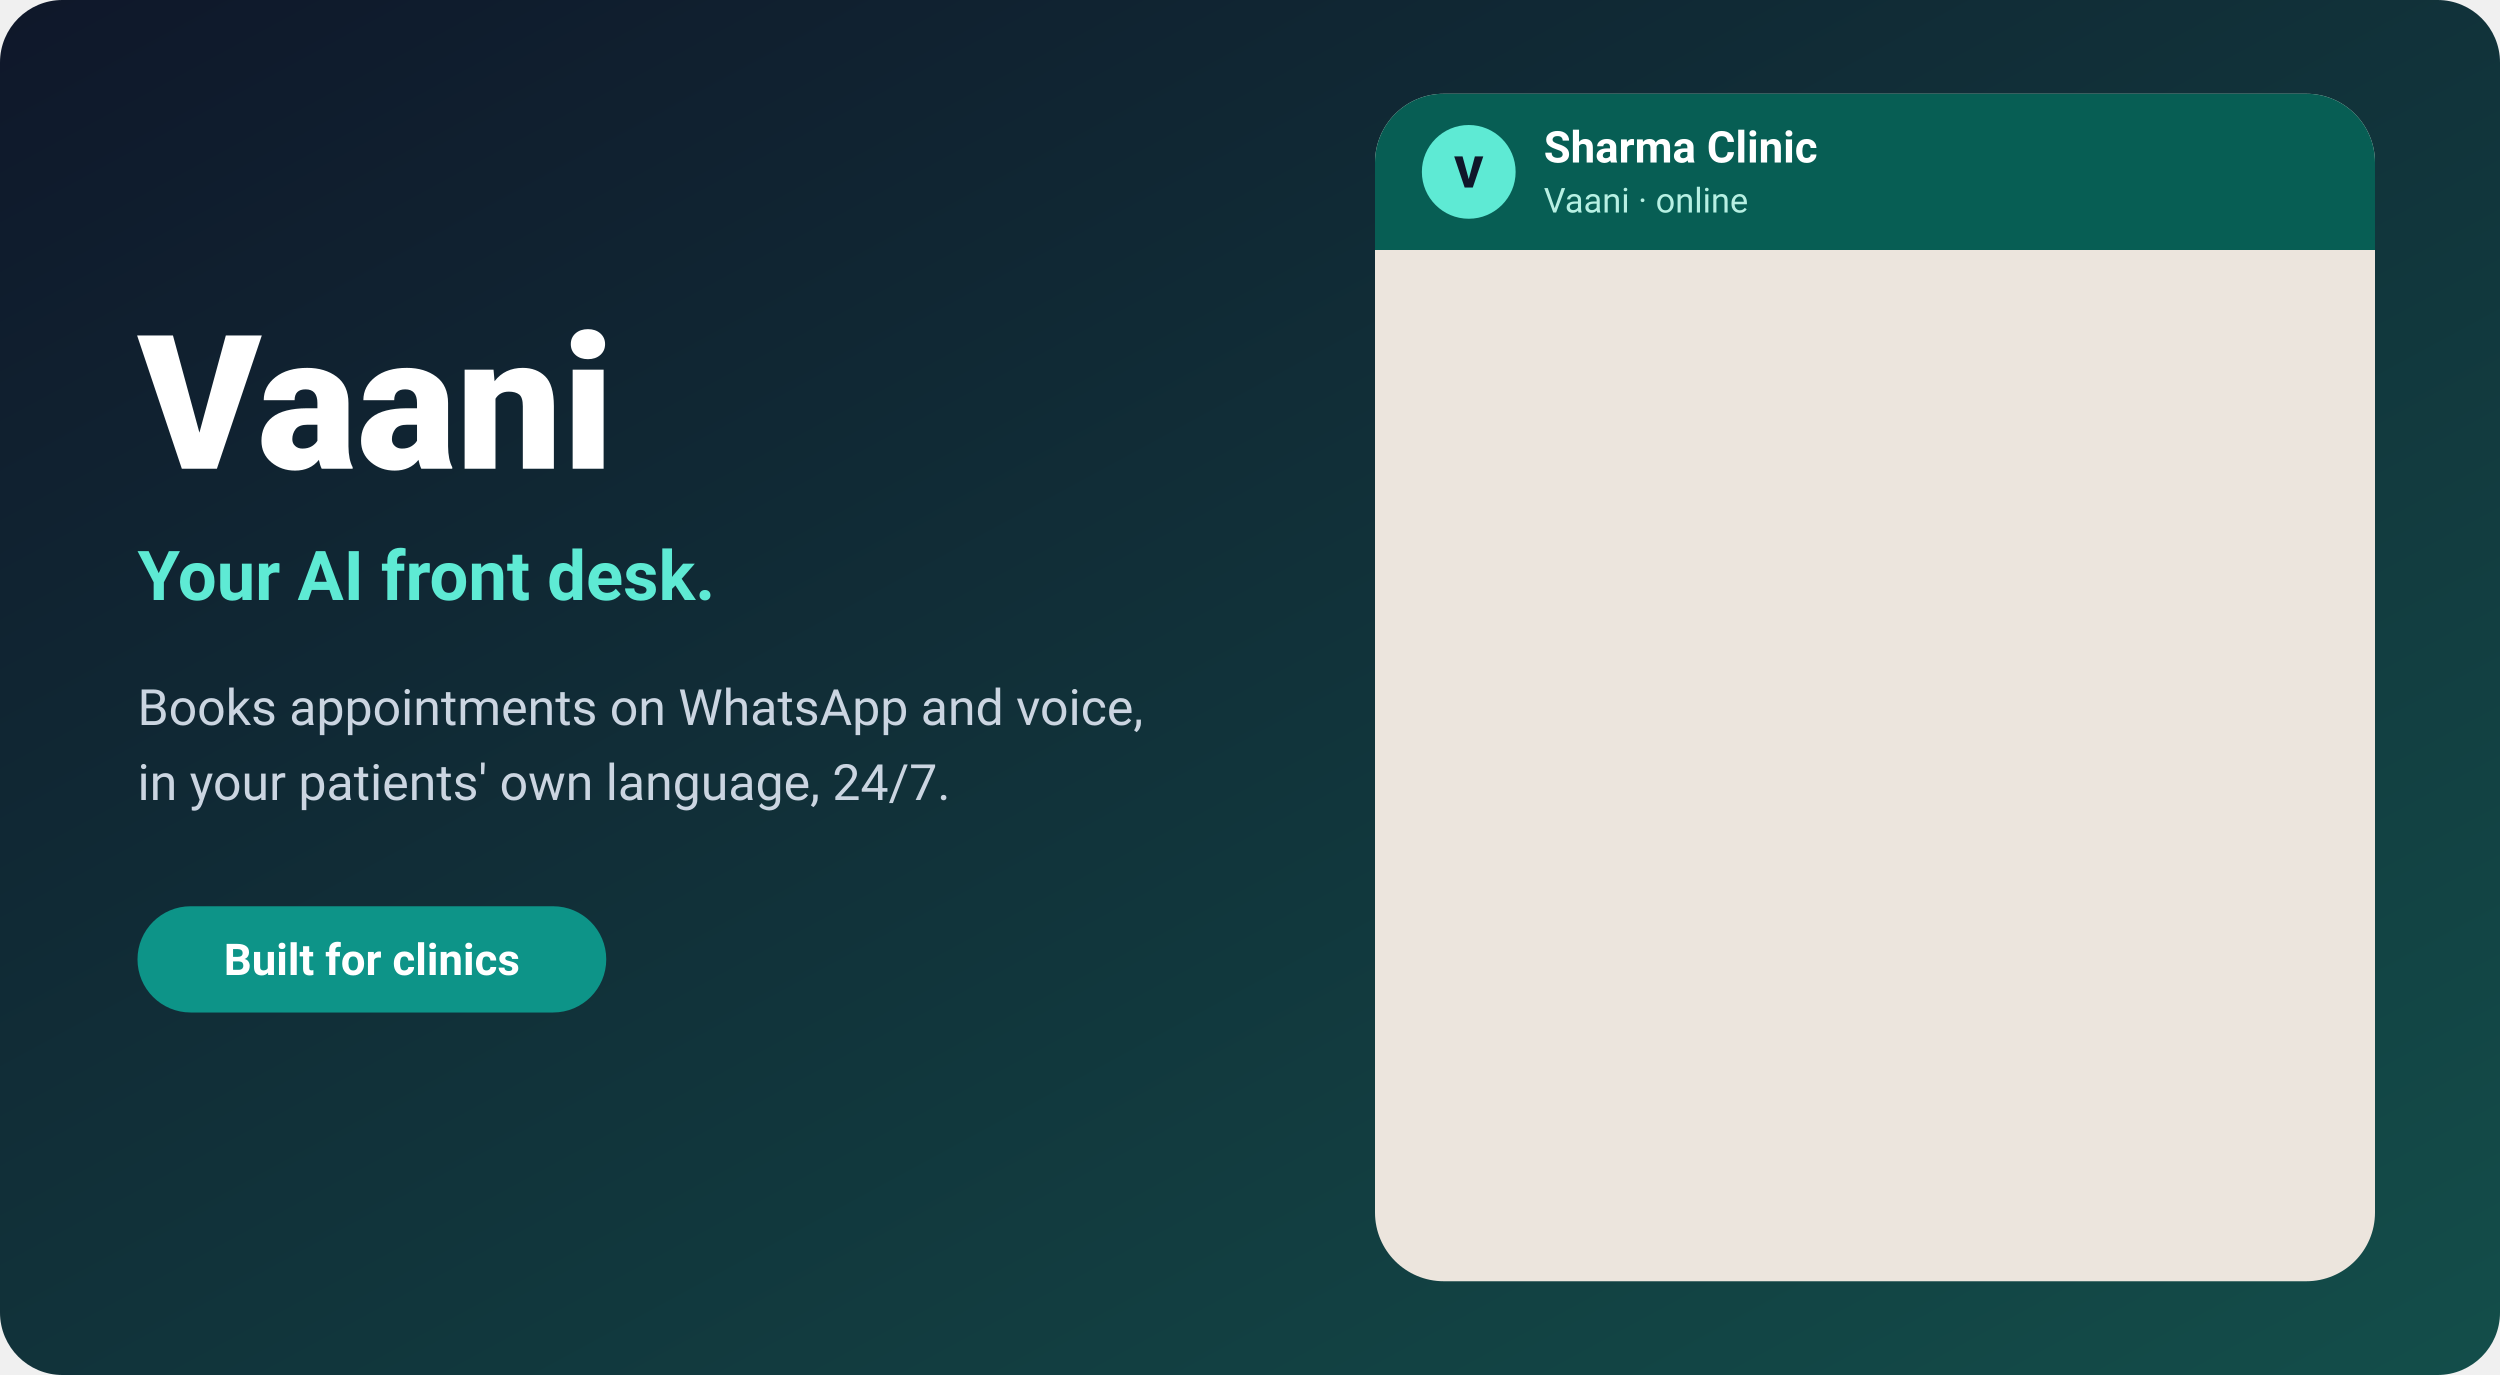
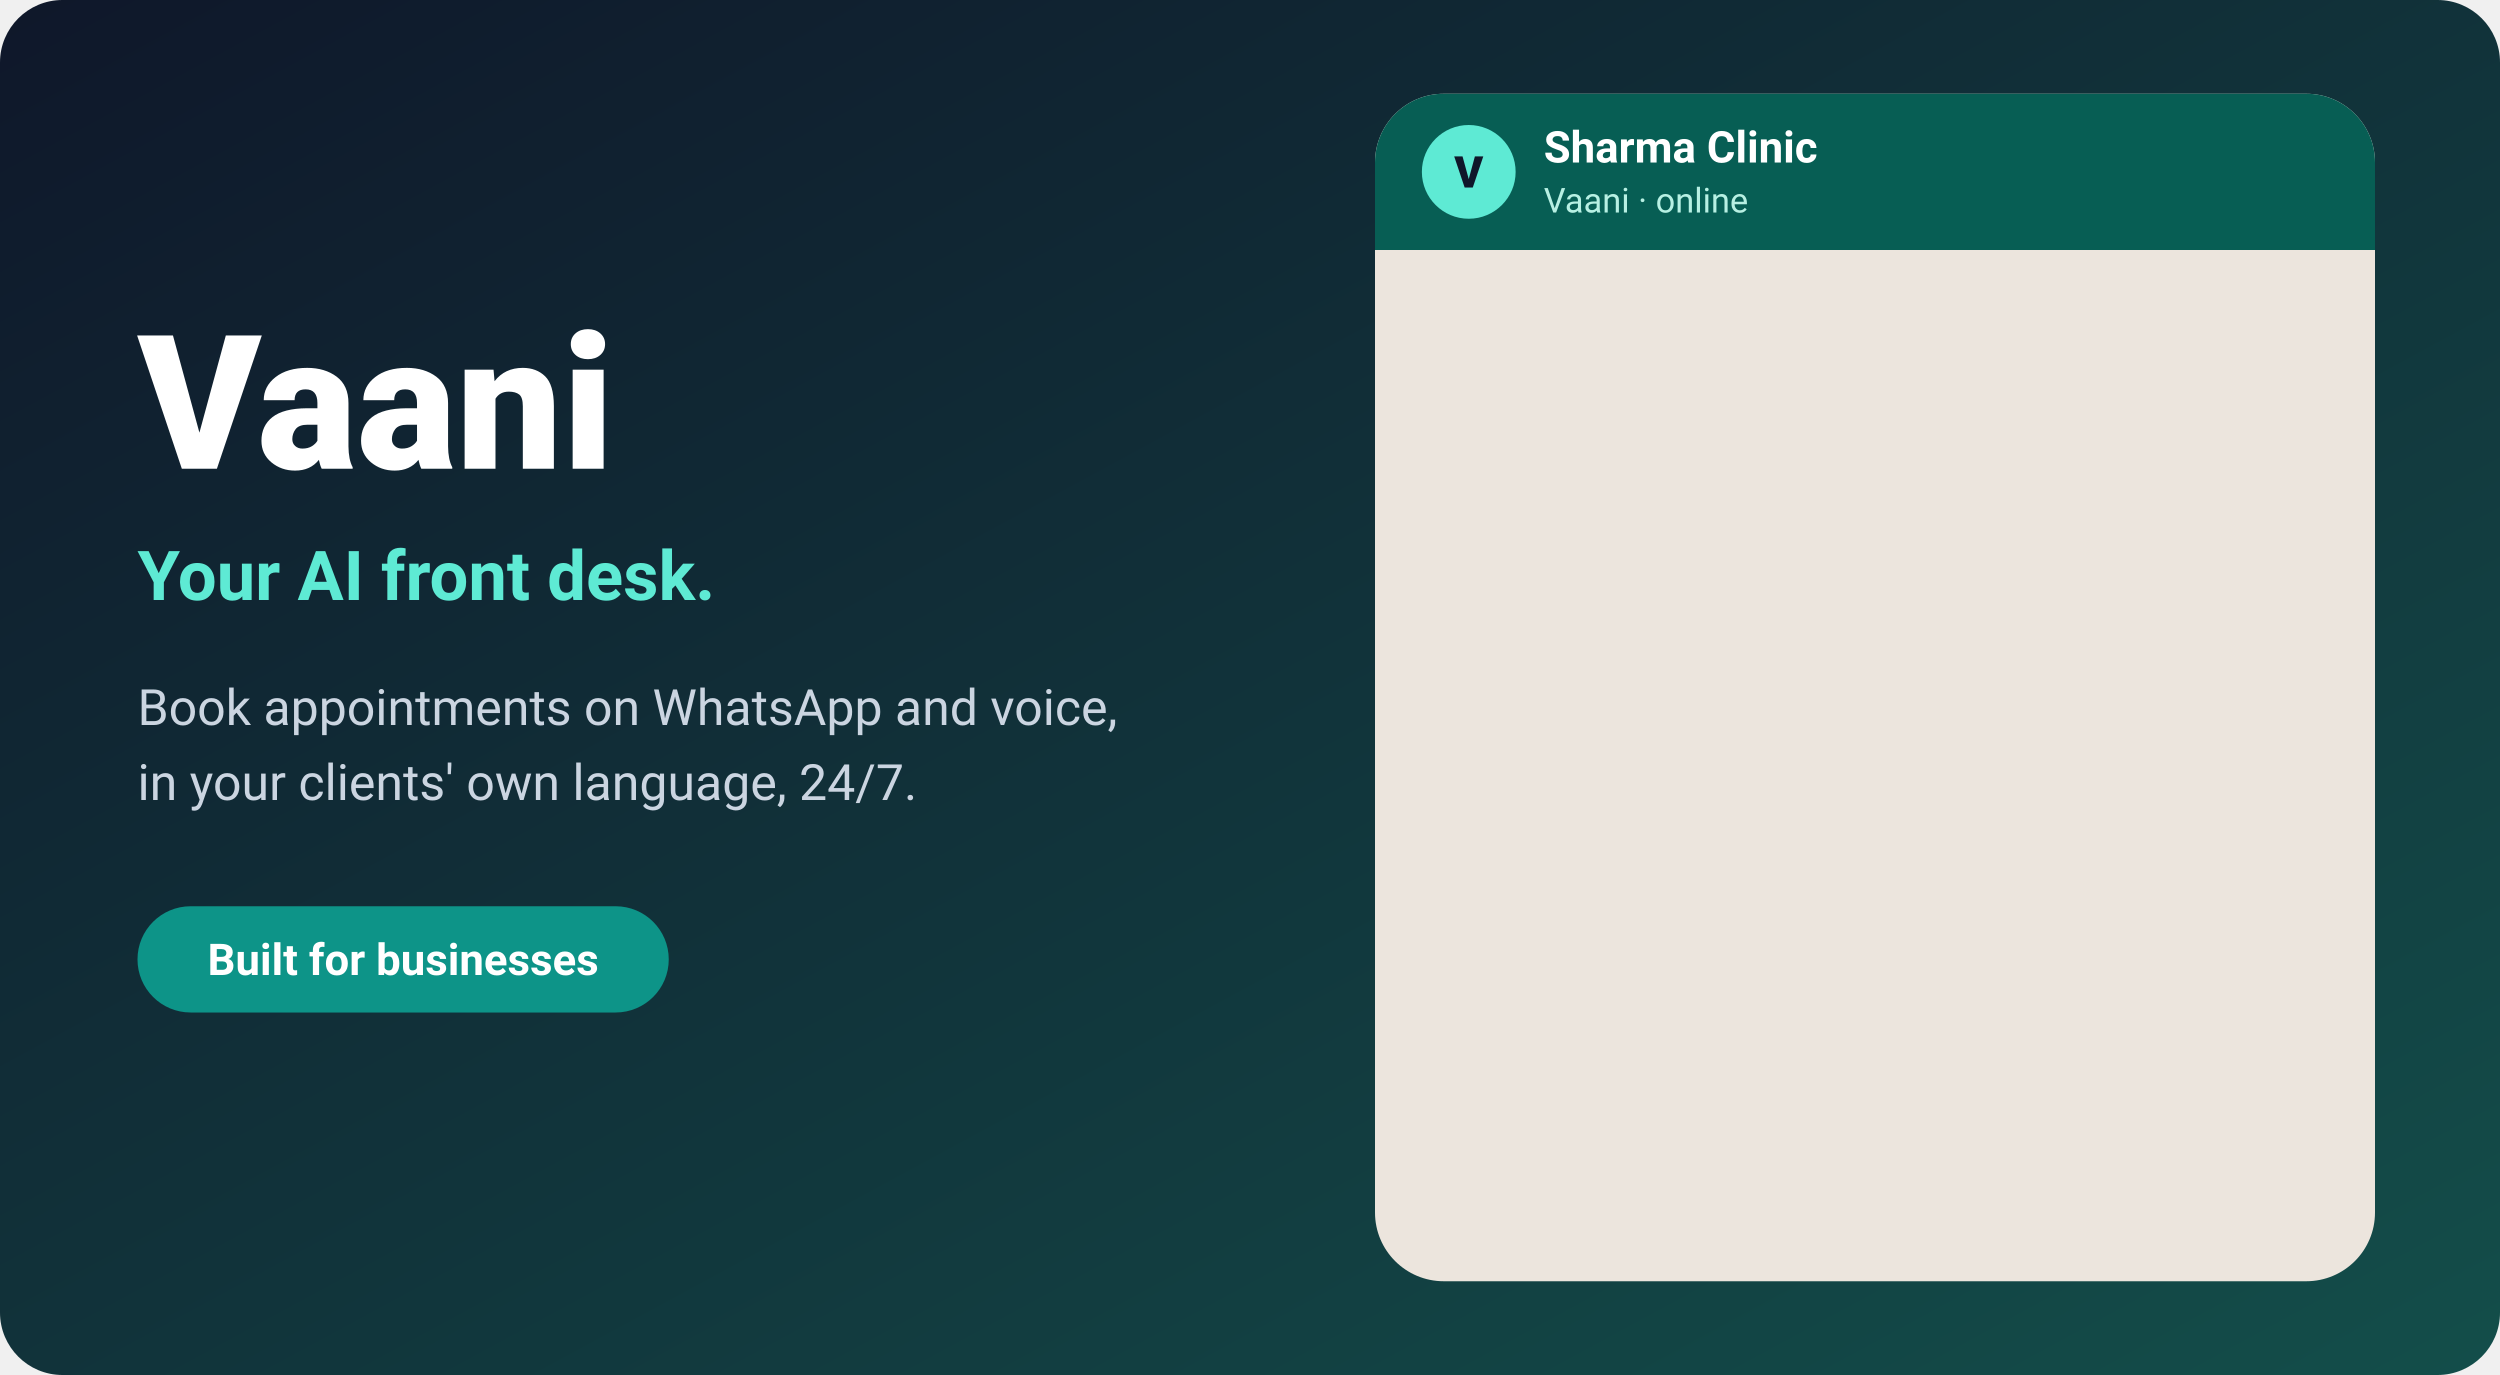
- <svg xmlns="http://www.w3.org/2000/svg" viewBox="0 0 800 440" width="800" height="440" role="img" aria-label="Animated WhatsApp chat: a patient asks for an appointment in Hinglish and Vaani books it in two taps.">
+ <svg xmlns="http://www.w3.org/2000/svg" viewBox="0 0 800 440" width="800" height="440" role="img" aria-label="Animated WhatsApp chat: a client asks for an appointment in Hinglish and Vaani books it in two taps.">
  <style>
    text{font-family:-apple-system,"Segoe UI",Roboto,Helvetica,Arial,sans-serif}
    .m{opacity:0;animation-duration:14s;animation-iteration-count:infinite;animation-timing-function:ease-out}
    #m1{animation-name:k1}#m2{animation-name:k2}#m3{animation-name:k3}#m4{animation-name:k4}#t1{animation-name:kt1}#t2{animation-name:kt2}
    @keyframes k1{0%,3%{opacity:0;transform:translateY(8px)}6%,92%{opacity:1;transform:none}97%,100%{opacity:0}}
    @keyframes kt1{0%,10%{opacity:0}12%,17%{opacity:1}19%,100%{opacity:0}}
    @keyframes k2{0%,18%{opacity:0;transform:translateY(8px)}21%,92%{opacity:1;transform:none}97%,100%{opacity:0}}
    @keyframes k3{0%,35%{opacity:0;transform:translateY(8px)}38%,92%{opacity:1;transform:none}97%,100%{opacity:0}}
    @keyframes kt2{0%,42%{opacity:0}44%,49%{opacity:1}51%,100%{opacity:0}}
    @keyframes k4{0%,50%{opacity:0;transform:translateY(8px)}53%,92%{opacity:1;transform:none}97%,100%{opacity:0}}
    .d{animation:b 1s infinite}.d2{animation-delay:.15s}.d3{animation-delay:.3s}
    @keyframes b{0%,100%{opacity:.25}50%{opacity:1}}
    @media (prefers-reduced-motion:reduce){.m{animation:none;opacity:1}#t1,#t2{display:none}.d{animation:none}}
  </style>
  <defs>
    <linearGradient id="bg" x1="0" y1="0" x2="1" y2="1">
      <stop offset="0" stop-color="#0F172A" />
      <stop offset="1" stop-color="#134E4A" />
    </linearGradient>
  </defs>
  <rect width="800" height="440" rx="20" fill="url(#bg)" />
  <text x="44" y="150" font-size="60" font-weight="800" fill="#fff">Vaani</text>
  <text x="44" y="192" font-size="22" font-weight="600" fill="#5EEAD4">Your AI front desk.</text>
-   <text x="44" y="232" font-size="16" fill="#CBD5E1">Books appointments on WhatsApp and voice,</text>
-   <text x="44" y="256" font-size="16" fill="#CBD5E1">in your patients' own language, 24/7.</text>
-   <rect x="44" y="290" width="150" height="34" rx="17" fill="#0D9488" />
-   <text x="119" y="312" font-size="14" font-weight="700" fill="#fff" text-anchor="middle">Built for clinics</text>
+   <text x="44" y="232" font-size="16" fill="#CBD5E1">Book appointments on WhatsApp and voice,</text>
+   <text x="44" y="256" font-size="16" fill="#CBD5E1">in your clients' own language, 24/7.</text>
+   <rect x="44" y="290" width="170" height="34" rx="17" fill="#0D9488" />
+   <text x="129" y="312" font-size="14" font-weight="700" fill="#fff" text-anchor="middle">Built for businesses</text>
  <rect x="440" y="30" width="320" height="380" rx="22" fill="#ECE5DD" />
  <path d="M440 52a22 22 0 0 1 22-22h276a22 22 0 0 1 22 22v28H440z" fill="#075E54" />
  <circle cx="470" cy="55" r="15" fill="#5EEAD4" />
  <text x="470" y="60" font-size="14" font-weight="800" fill="#0F172A" text-anchor="middle">V</text>
  <text x="494" y="52" font-size="14" font-weight="700" fill="#fff">Sharma Clinic</text>
  <text x="494" y="68" font-size="11" fill="#B7F0E3">Vaani · online</text>
  <g id="m1" class="m">
    <rect x="480" y="98" width="260" height="38" rx="12" fill="#DCF8C6" />
    <text x="494" y="122" font-size="13" fill="#111">Kal shaam ko doctor se milna hai</text>
  </g>
  <g id="t1" class="m">
    <rect x="460" y="152" width="62" height="30" rx="14" fill="#fff" />
    <circle class="d" cx="480" cy="167" r="3.5" fill="#667781" />
    <circle class="d d2" cx="491" cy="167" r="3.5" fill="#667781" />
    <circle class="d d3" cx="502" cy="167" r="3.5" fill="#667781" />
  </g>
  <g id="m2" class="m">
    <rect x="460" y="152" width="270" height="96" rx="12" fill="#fff" />
    <text x="474" y="176" font-size="13" fill="#111">Namaste! Kal shaam ke slots khaali hain:</text>
    <rect x="474" y="192" width="72" height="34" rx="17" fill="#E6F4F1" stroke="#0D9488" />
    <text x="510" y="213" font-size="12" font-weight="600" fill="#0F766E" text-anchor="middle">5:00 PM</text>
    <rect x="554" y="192" width="72" height="34" rx="17" fill="#0D9488" />
    <text x="590" y="213" font-size="12" font-weight="700" fill="#fff" text-anchor="middle">5:30 PM</text>
    <rect x="634" y="192" width="72" height="34" rx="17" fill="#E6F4F1" stroke="#0D9488" />
    <text x="670" y="213" font-size="12" font-weight="600" fill="#0F766E" text-anchor="middle">6:00 PM</text>
  </g>
  <g id="m3" class="m">
    <rect x="630" y="262" width="110" height="34" rx="12" fill="#DCF8C6" />
    <text x="685" y="284" font-size="13" fill="#111" text-anchor="middle">5:30 PM</text>
  </g>
  <g id="t2" class="m">
    <rect x="460" y="308" width="62" height="30" rx="14" fill="#fff" />
    <circle class="d" cx="480" cy="323" r="3.5" fill="#667781" />
    <circle class="d d2" cx="491" cy="323" r="3.5" fill="#667781" />
    <circle class="d d3" cx="502" cy="323" r="3.5" fill="#667781" />
  </g>
  <g id="m4" class="m">
    <rect x="460" y="308" width="270" height="78" rx="12" fill="#fff" />
    <text x="474" y="332" font-size="13" font-weight="700" fill="#0F766E">✓ Booking confirmed</text>
    <text x="474" y="352" font-size="13" fill="#111">Dr. Rao · Kal, 5:30 PM</text>
    <text x="474" y="372" font-size="12" fill="#667781">Reminder bhej dungi. Dhanyavaad!</text>
  </g>
</svg>
